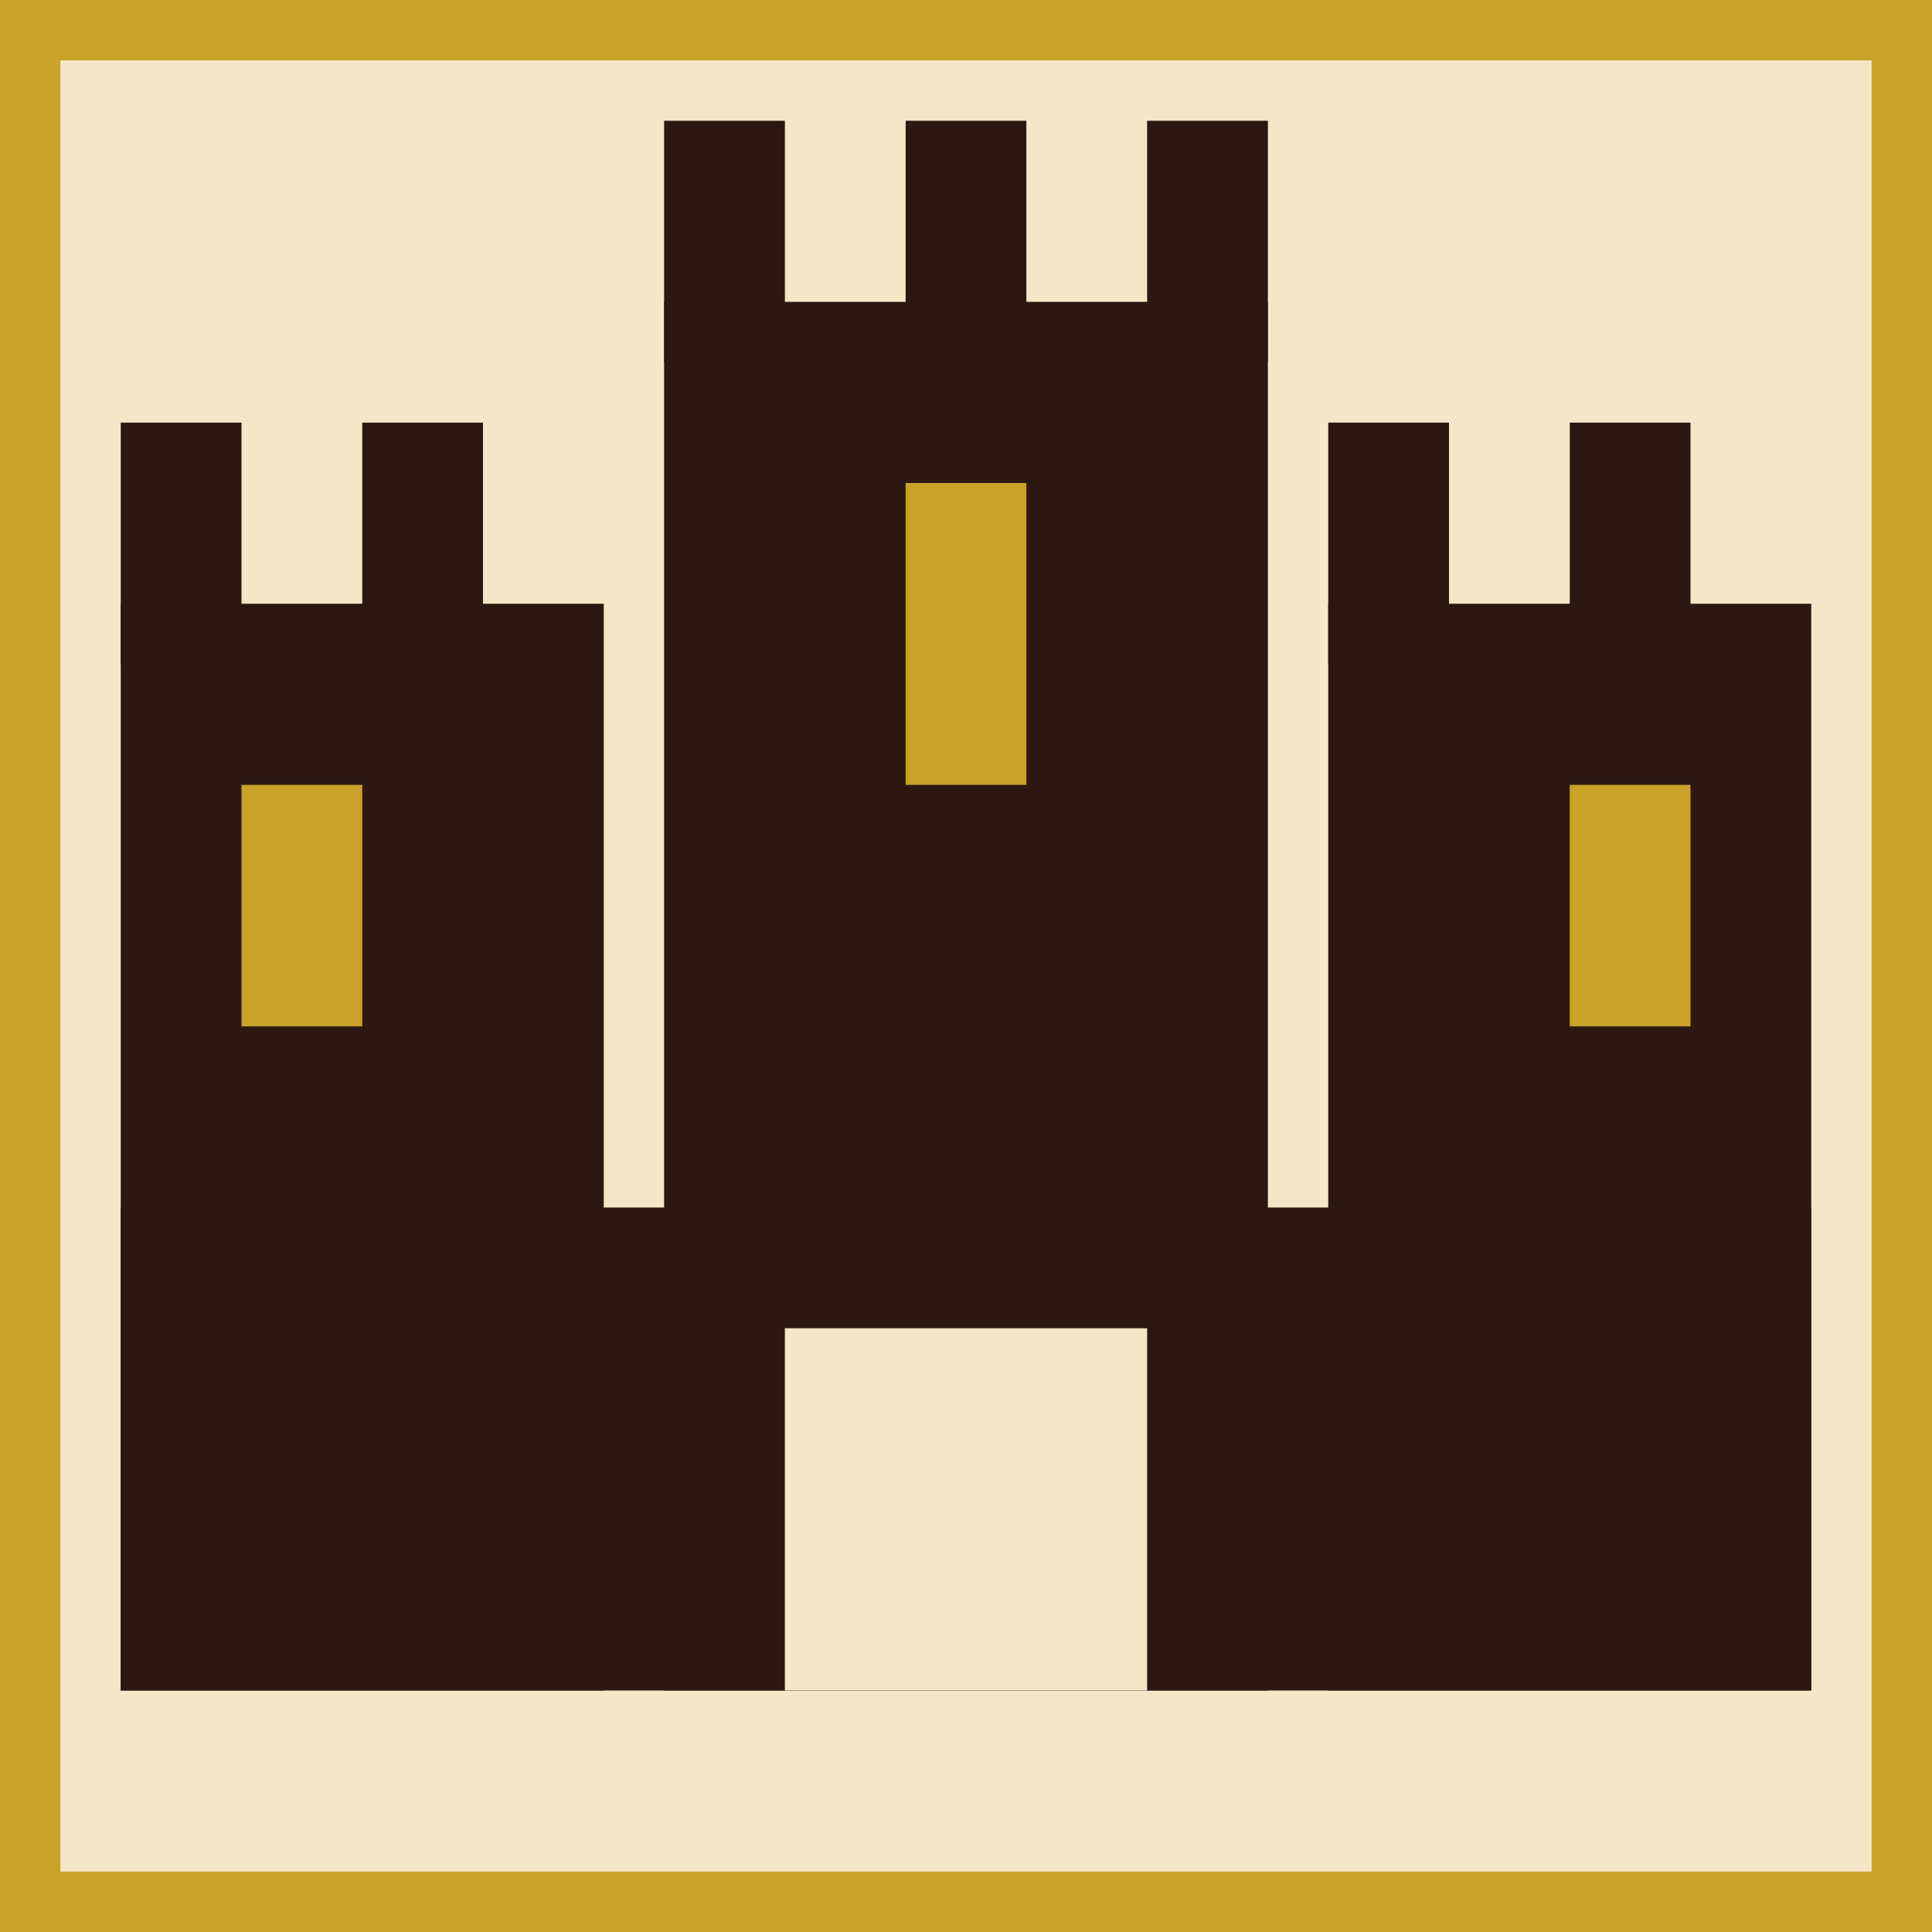
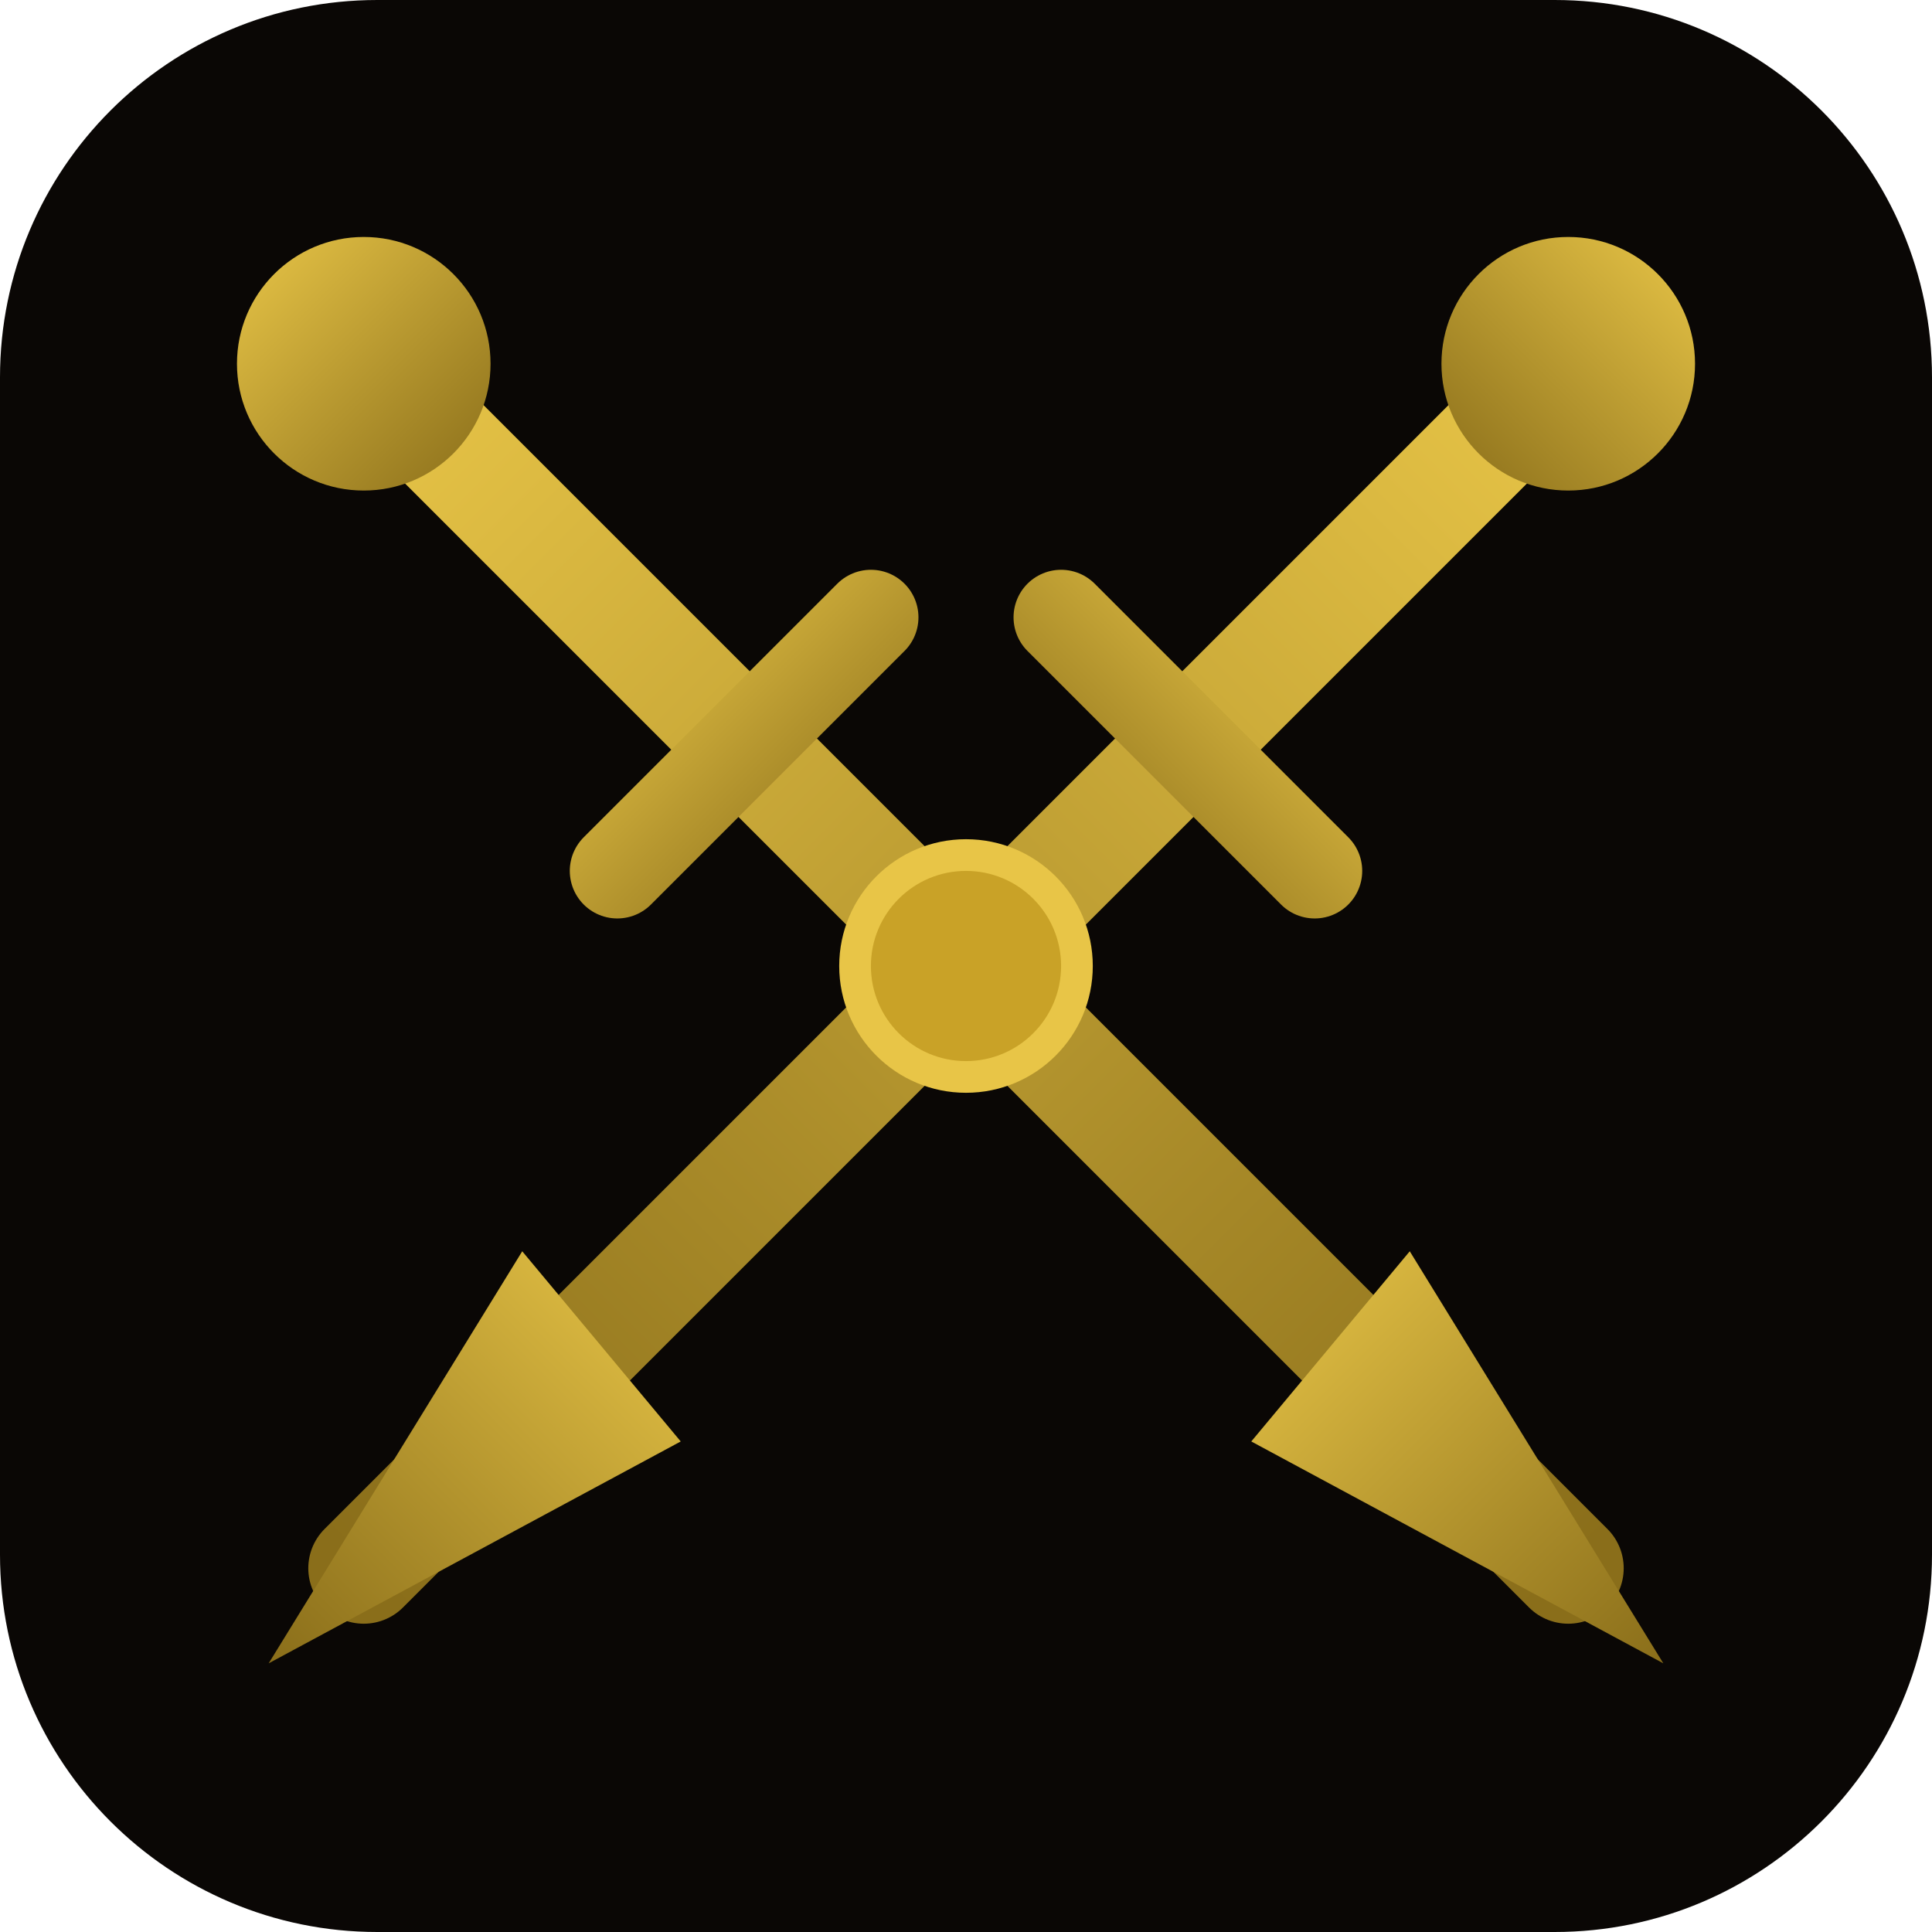
- <svg xmlns="http://www.w3.org/2000/svg" viewBox="0 0 32 32">
-   <rect width="32" height="32" fill="#f5e6c8" />
-   <rect x="2" y="10" width="8" height="18" fill="#2c1810" />
-   <rect x="2" y="7" width="2" height="4" fill="#2c1810" />
-   <rect x="6" y="7" width="2" height="4" fill="#2c1810" />
-   <rect x="22" y="10" width="8" height="18" fill="#2c1810" />
-   <rect x="22" y="7" width="2" height="4" fill="#2c1810" />
-   <rect x="26" y="7" width="2" height="4" fill="#2c1810" />
-   <rect x="11" y="5" width="10" height="23" fill="#2c1810" />
-   <rect x="11" y="2" width="2" height="4" fill="#2c1810" />
-   <rect x="15" y="2" width="2" height="4" fill="#2c1810" />
-   <rect x="19" y="2" width="2" height="4" fill="#2c1810" />
-   <rect x="2" y="20" width="28" height="8" fill="#2c1810" />
-   <rect x="13" y="22" width="6" height="6" fill="#f5e6c8" />
-   <rect x="4" y="13" width="2" height="4" fill="#c9a227" />
-   <rect x="26" y="13" width="2" height="4" fill="#c9a227" />
-   <rect x="15" y="8" width="2" height="5" fill="#c9a227" />
-   <rect x="0" y="0" width="32" height="1" fill="#c9a227" />
-   <rect x="0" y="31" width="32" height="1" fill="#c9a227" />
-   <rect x="0" y="0" width="1" height="32" fill="#c9a227" />
-   <rect x="31" y="0" width="1" height="32" fill="#c9a227" />
+ <svg xmlns="http://www.w3.org/2000/svg" viewBox="0 0 512 512">
+   <rect width="512" height="512" rx="100" fill="#0a0705" />
+   <defs>
+     <linearGradient id="a" x1="0%" y1="0%" x2="100%" y2="100%">
+       <stop offset="0%" stop-color="#e8c547" />
+       <stop offset="100%" stop-color="#8a6e1a" />
+     </linearGradient>
+     <linearGradient id="b" x1="100%" y1="0%" x2="0%" y2="100%">
+       <stop offset="0%" stop-color="#e8c547" />
+       <stop offset="100%" stop-color="#8a6e1a" />
+     </linearGradient>
+   </defs>
+   <g transform="translate(256,256) scale(4.2)">
+     <line x1="-38" y1="-38" x2="38" y2="38" stroke="url(#a)" stroke-width="7" stroke-linecap="round" />
+     <polygon points="28,18 44,44 18,30" fill="url(#a)" />
+     <line x1="-22" y1="-6" x2="-6" y2="-22" stroke="url(#a)" stroke-width="6" stroke-linecap="round" />
+     <circle cx="-38" cy="-38" r="8" fill="url(#a)" />
+     <line x1="38" y1="-38" x2="-38" y2="38" stroke="url(#b)" stroke-width="7" stroke-linecap="round" />
+     <polygon points="-28,18 -44,44 -18,30" fill="url(#b)" />
+     <line x1="22" y1="-6" x2="6" y2="-22" stroke="url(#b)" stroke-width="6" stroke-linecap="round" />
+     <circle cx="38" cy="-38" r="8" fill="url(#b)" />
+     <circle cx="0" cy="0" r="7" fill="#c9a227" stroke="#e8c547" stroke-width="2" />
+   </g>
</svg>
